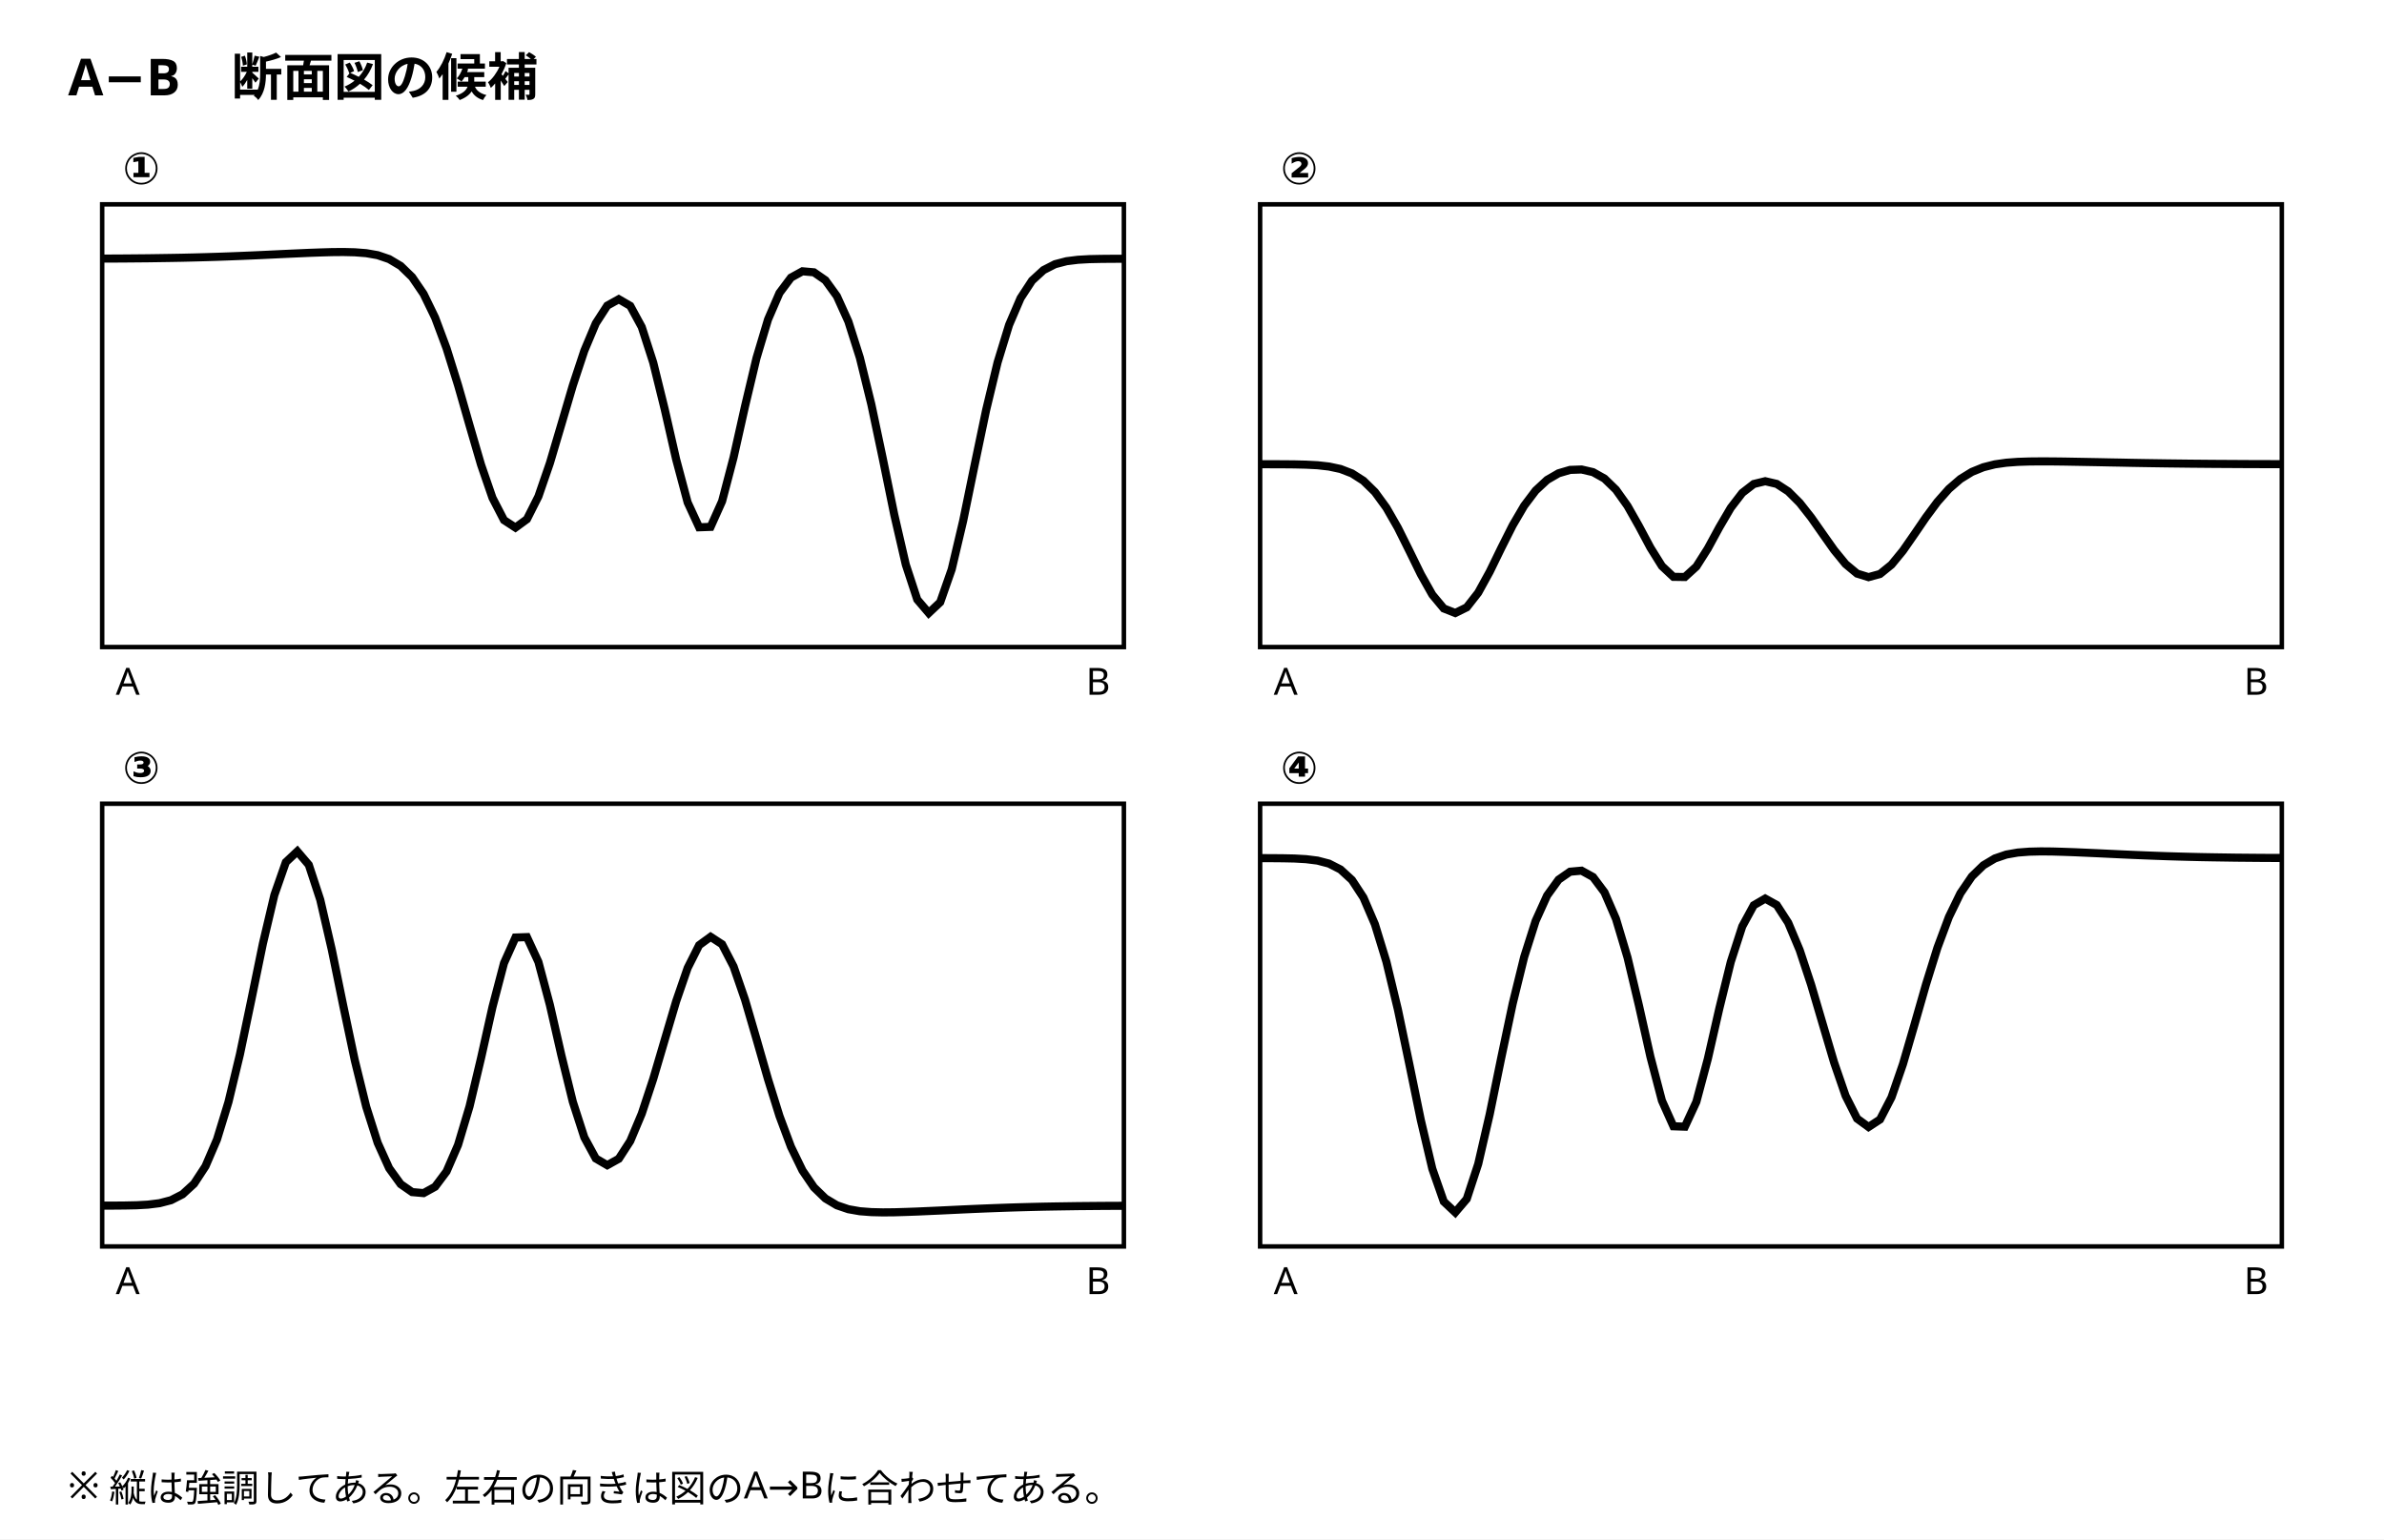
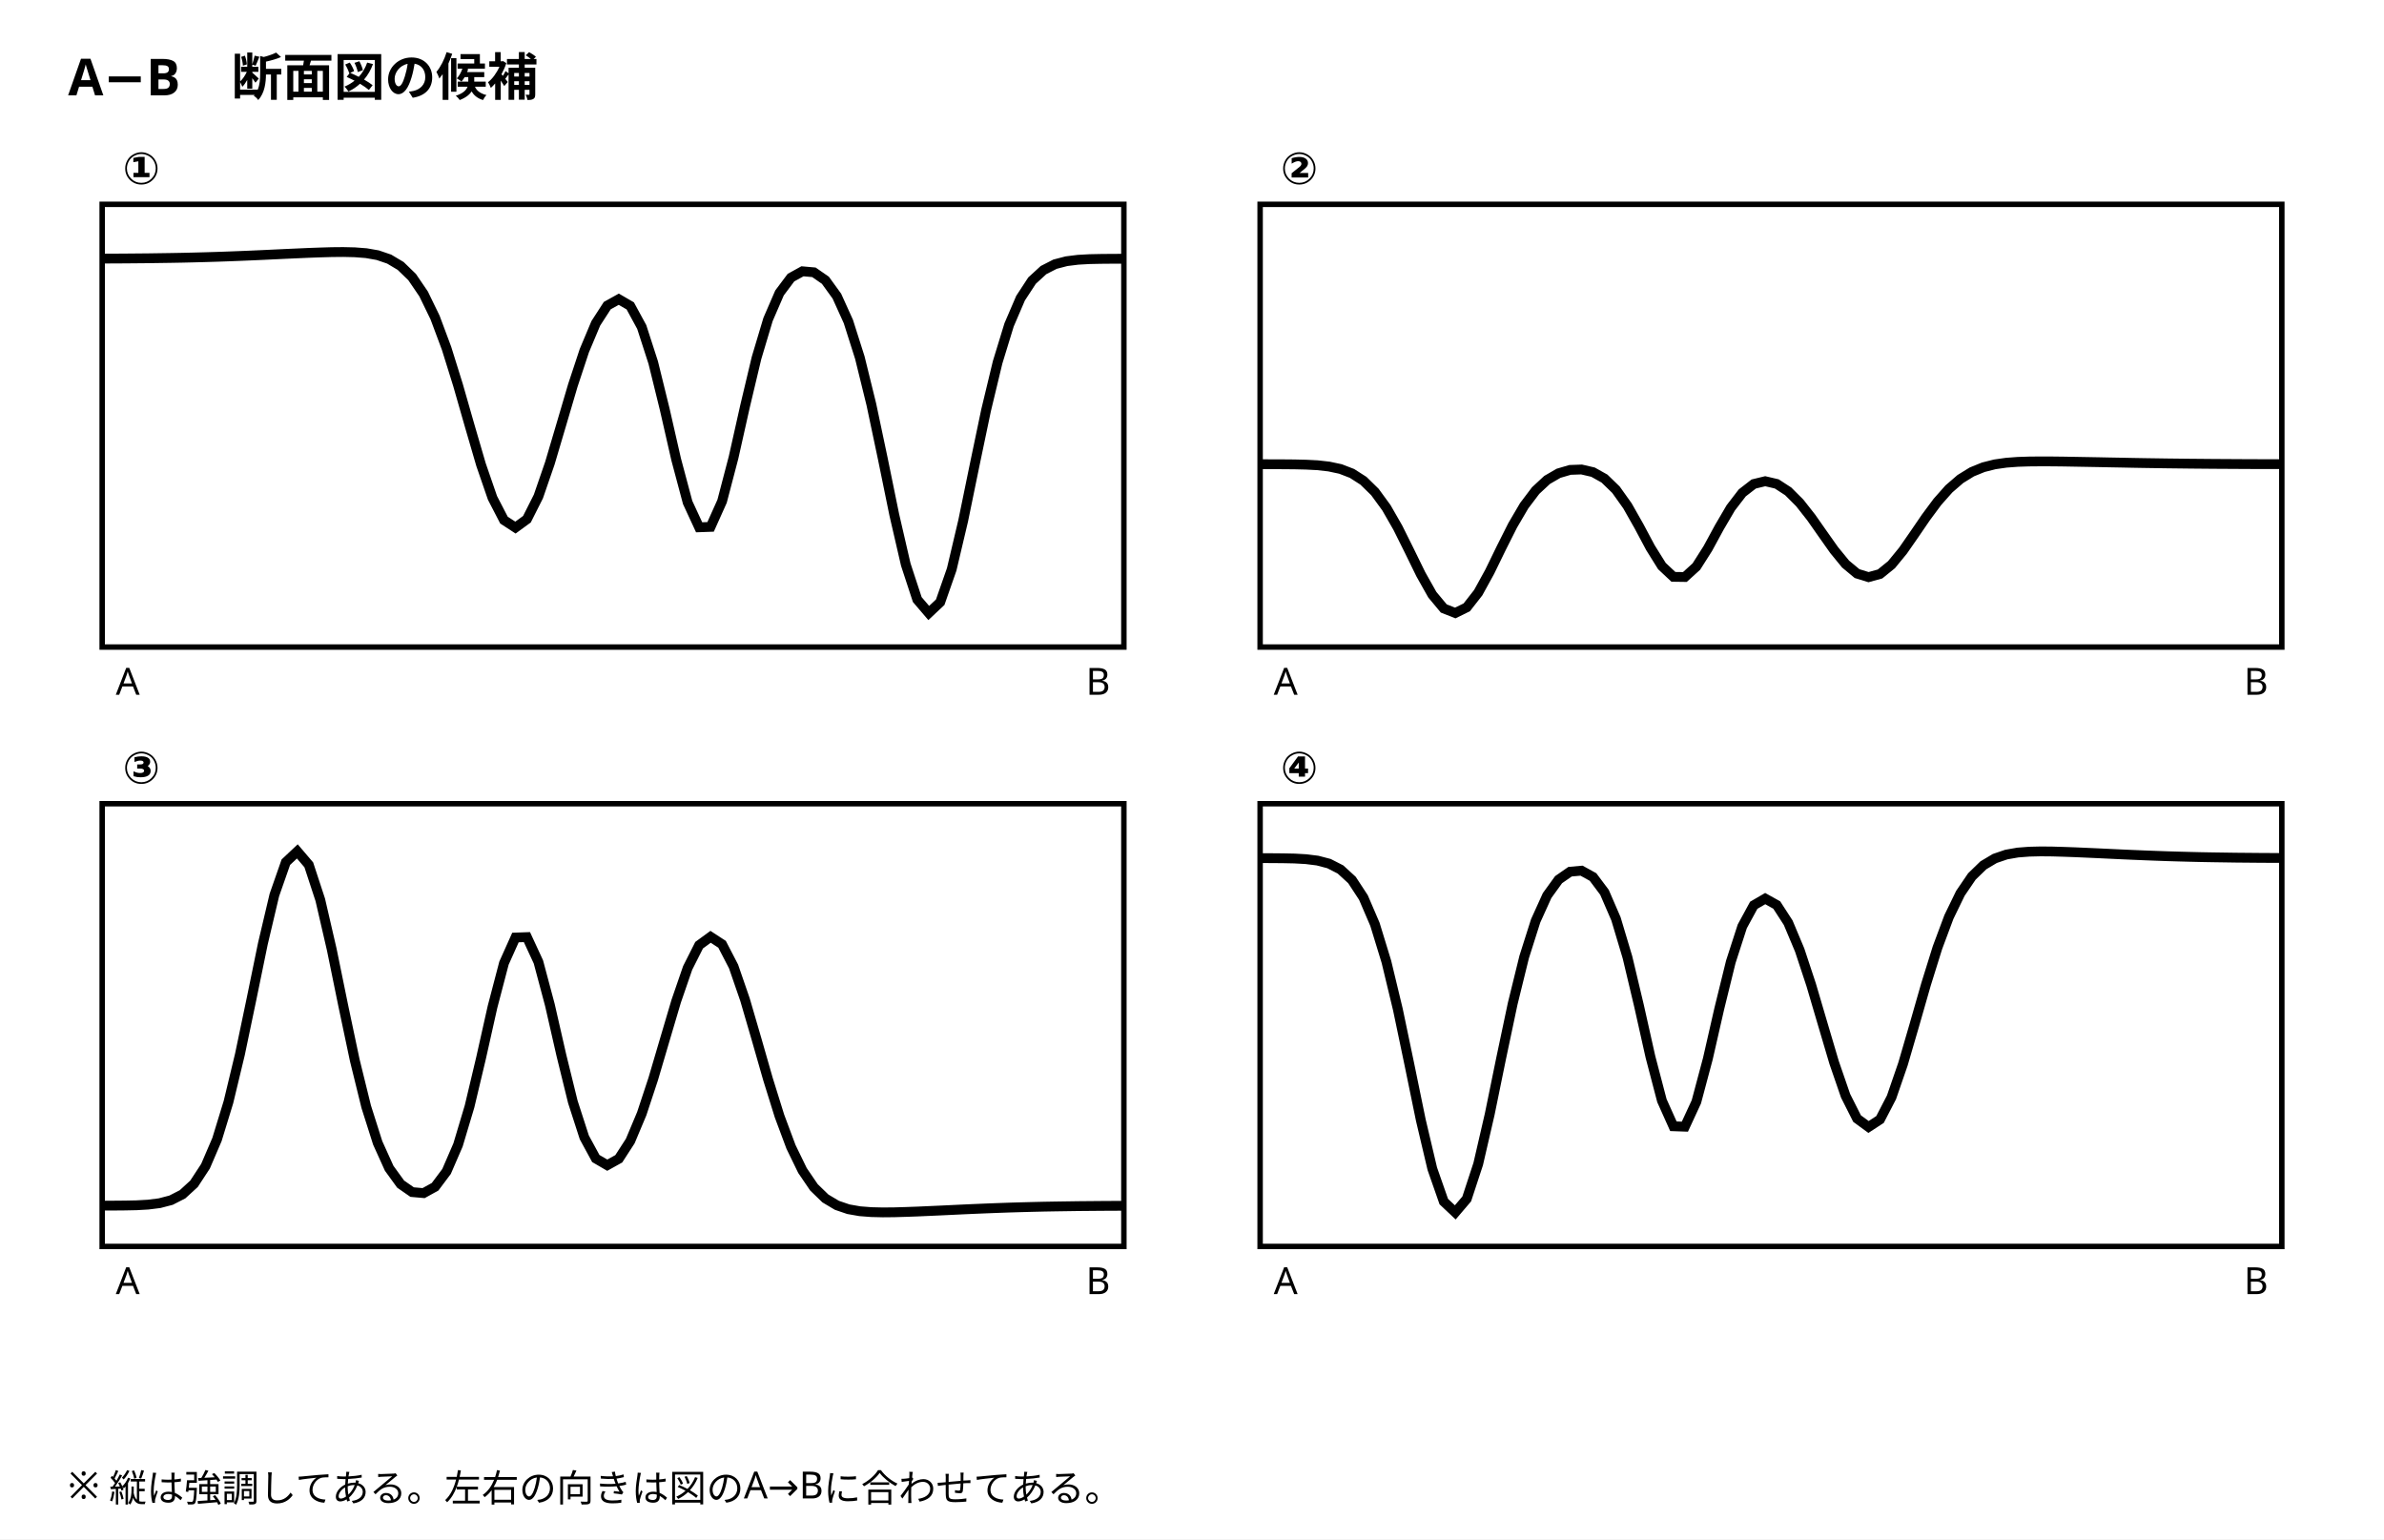
<svg xmlns="http://www.w3.org/2000/svg" viewBox="0 0 700 452" width="700" height="452" role="img" aria-label="断面図の候補">
  <defs>
    <pattern id="pDiag" width="8" height="8" patternUnits="userSpaceOnUse">
      <rect width="8" height="8" fill="#fff" />
-       <path d="M0 8 L8 0" stroke="#000" stroke-width="1.85" />
+       <path d="M0 8 L8 0" stroke="#000" stroke-width="2.24" />
    </pattern>
    <pattern id="pDiag2" width="8" height="8" patternUnits="userSpaceOnUse">
      <rect width="8" height="8" fill="#fff" />
-       <path d="M0 0 L8 8" stroke="#000" stroke-width="1.85" />
+       <path d="M0 0 L8 8" stroke="#000" stroke-width="2.24" />
    </pattern>
    <pattern id="pDot" width="8" height="8" patternUnits="userSpaceOnUse">
      <rect width="8" height="8" fill="#fff" />
      <circle cx="2" cy="2" r="1.3" fill="#000" />
      <circle cx="6" cy="6" r="1.3" fill="#000" />
    </pattern>
    <pattern id="pDotFine" width="5" height="5" patternUnits="userSpaceOnUse">
      <rect width="5" height="5" fill="#fff" />
      <circle cx="1.4" cy="1.4" r="0.9" fill="#000" />
    </pattern>
    <pattern id="pGrid" width="8" height="8" patternUnits="userSpaceOnUse">
      <rect width="8" height="8" fill="#fff" />
-       <path d="M0 4 H8 M4 0 V8" stroke="#000" stroke-width="1.19" />
+       <path d="M0 4 H8 M4 0 V8" stroke="#000" stroke-width="1.44" />
    </pattern>
    <pattern id="pWave" width="10" height="8" patternUnits="userSpaceOnUse">
      <rect width="10" height="8" fill="#fff" />
-       <path d="M0 5 q2.5 -3 5 0 t5 0" stroke="#000" stroke-width="1.19" fill="none" />
+       <path d="M0 5 q2.5 -3 5 0 t5 0" stroke="#000" stroke-width="1.44" fill="none" />
    </pattern>
  </defs>
  <rect width="700" height="452" fill="#fff" />
  <text x="20" y="28" font-size="15" text-anchor="start" font-weight="bold" font-family="'Hiragino Sans','Hiragino Kaku Gothic ProN','Yu Gothic','Meiryo',sans-serif" fill="#000">A−B　断面図の候補</text>
-   <rect x="30" y="60" width="300" height="130" fill="none" stroke="#000" stroke-width="1.32" />
+   <rect x="30" y="60" width="300" height="130" fill="none" stroke="#000" stroke-width="1.6" />
  <text x="36" y="54" font-size="13" text-anchor="start" font-weight="bold" font-family="'Hiragino Sans','Hiragino Kaku Gothic ProN','Yu Gothic','Meiryo',sans-serif" fill="#000">①</text>
-   <polyline points="30,75.93 33.37,75.92 36.74,75.9 40.11,75.87 43.48,75.84 46.85,75.79 50.22,75.74 53.6,75.68 56.97,75.6 60.34,75.51 63.71,75.41 67.08,75.29 70.45,75.16 73.82,75.02 77.19,74.87 80.56,74.71 83.93,74.55 87.3,74.4 90.67,74.25 94.04,74.13 97.42,74.03 100.79,74 104.16,74.08 107.53,74.34 110.9,74.93 114.27,76.08 117.64,78.09 121.01,81.36 124.38,86.31 127.75,93.25 131.12,102.28 134.49,113.09 137.87,124.89 141.24,136.44 144.61,146.21 147.98,152.72 151.35,154.92 154.72,152.46 158.09,145.77 161.46,135.99 164.83,124.61 168.2,113.17 171.57,102.98 174.94,94.95 178.31,89.74 181.69,87.86 185.06,89.82 188.43,96.02 191.8,106.45 195.17,120.15 198.54,134.91 201.91,147.54 205.28,154.83 208.65,154.71 212.02,147.19 215.39,134.33 218.76,119.29 222.13,105.12 225.51,93.81 228.88,86.02 232.25,81.52 235.62,79.66 238.99,79.96 242.36,82.3 245.73,86.96 249.1,94.41 252.47,105.02 255.84,118.72 259.21,134.67 262.58,151.15 265.96,165.78 269.33,176.05 272.7,180 276.07,176.83 279.44,167.19 282.81,152.92 286.18,136.52 289.55,120.41 292.92,106.4 296.29,95.4 299.66,87.55 303.03,82.4 306.4,79.31 309.78,77.58 313.15,76.7 316.52,76.28 319.89,76.09 323.26,76.02 326.63,75.99 330,75.98" fill="none" stroke="#000" stroke-width="2.38" />
+   <polyline points="30,75.93 33.37,75.92 36.74,75.9 40.11,75.87 43.48,75.84 46.85,75.79 50.22,75.74 53.6,75.68 56.97,75.6 60.34,75.51 63.71,75.41 67.08,75.29 70.45,75.16 73.82,75.02 77.19,74.87 80.56,74.71 83.93,74.55 87.3,74.4 90.67,74.25 94.04,74.13 97.42,74.03 100.79,74 104.16,74.08 107.53,74.34 110.9,74.93 114.27,76.08 117.64,78.09 121.01,81.36 124.38,86.31 127.75,93.25 131.12,102.28 134.49,113.09 137.87,124.89 141.24,136.44 144.61,146.21 147.98,152.72 151.35,154.92 154.72,152.46 158.09,145.77 161.46,135.99 164.83,124.61 168.2,113.17 171.57,102.98 174.94,94.95 178.31,89.74 181.69,87.86 185.06,89.82 188.43,96.02 191.8,106.45 195.17,120.15 198.54,134.91 201.91,147.54 205.28,154.83 208.65,154.71 212.02,147.19 215.39,134.33 218.76,119.29 222.13,105.12 225.51,93.81 228.88,86.02 232.25,81.52 235.62,79.66 238.99,79.96 242.36,82.3 245.73,86.96 249.1,94.41 252.47,105.02 255.84,118.72 259.21,134.67 262.58,151.15 265.96,165.78 269.33,176.05 272.7,180 276.07,176.83 279.44,167.19 282.81,152.92 286.18,136.52 289.55,120.41 292.92,106.4 296.29,95.4 299.66,87.55 303.03,82.4 306.4,79.31 309.78,77.58 313.15,76.7 316.52,76.28 319.89,76.09 323.26,76.02 326.63,75.99 330,75.98" fill="none" stroke="#000" stroke-width="2.88" />
  <text x="34" y="204" font-size="11" text-anchor="start" font-weight="normal" font-family="'Hiragino Sans','Hiragino Kaku Gothic ProN','Yu Gothic','Meiryo',sans-serif" fill="#000">A</text>
  <text x="326" y="204" font-size="11" text-anchor="end" font-weight="normal" font-family="'Hiragino Sans','Hiragino Kaku Gothic ProN','Yu Gothic','Meiryo',sans-serif" fill="#000">B</text>
-   <rect x="370" y="60" width="300" height="130" fill="none" stroke="#000" stroke-width="1.32" />
+   <rect x="370" y="60" width="300" height="130" fill="none" stroke="#000" stroke-width="1.6" />
  <text x="376" y="54" font-size="13" text-anchor="start" font-weight="bold" font-family="'Hiragino Sans','Hiragino Kaku Gothic ProN','Yu Gothic','Meiryo',sans-serif" fill="#000">②</text>
-   <polyline points="370,136.31 373.37,136.32 376.74,136.33 380.11,136.36 383.48,136.44 386.85,136.61 390.22,136.99 393.6,137.71 396.97,139.01 400.34,141.17 403.71,144.47 407.08,149.09 410.45,154.97 413.82,161.74 417.19,168.63 420.56,174.62 423.93,178.67 427.3,180 430.67,178.34 434.04,174.03 437.42,167.88 440.79,160.96 444.16,154.26 447.53,148.51 450.9,144.05 454.27,140.92 457.64,138.97 461.01,137.98 464.38,137.86 467.75,138.64 471.12,140.53 474.49,143.8 477.87,148.55 481.24,154.5 484.61,160.82 487.98,166.22 491.35,169.38 494.72,169.43 498.09,166.37 501.46,161.06 504.83,154.86 508.2,149.11 511.57,144.73 514.94,142.12 518.31,141.3 521.69,142.09 525.06,144.28 528.43,147.65 531.8,151.93 535.17,156.74 538.54,161.51 541.91,165.63 545.28,168.43 548.65,169.47 552.02,168.54 555.39,165.81 558.76,161.7 562.13,156.85 565.51,151.9 568.88,147.36 572.25,143.56 575.62,140.65 578.99,138.57 582.36,137.2 585.73,136.35 589.1,135.87 592.47,135.62 595.84,135.51 599.21,135.48 602.58,135.49 605.96,135.53 609.33,135.59 612.7,135.65 616.07,135.71 619.44,135.78 622.81,135.84 626.18,135.91 629.55,135.97 632.92,136.02 636.29,136.07 639.66,136.11 643.03,136.15 646.4,136.18 649.78,136.21 653.15,136.23 656.52,136.25 659.89,136.27 663.26,136.28 666.63,136.29 670,136.29" fill="none" stroke="#000" stroke-width="2.38" />
+   <polyline points="370,136.31 373.37,136.32 376.74,136.33 380.11,136.36 383.48,136.44 386.85,136.61 390.22,136.99 393.6,137.71 396.97,139.01 400.34,141.17 403.71,144.47 407.08,149.09 410.45,154.97 413.82,161.74 417.19,168.63 420.56,174.62 423.93,178.67 427.3,180 430.67,178.34 434.04,174.03 437.42,167.88 440.79,160.96 444.16,154.26 447.53,148.51 450.9,144.05 454.27,140.92 457.64,138.97 461.01,137.98 464.38,137.86 467.75,138.64 471.12,140.53 474.49,143.8 477.87,148.55 481.24,154.5 484.61,160.82 487.98,166.22 491.35,169.38 494.72,169.43 498.09,166.37 501.46,161.06 504.83,154.86 508.2,149.11 511.57,144.73 514.94,142.12 518.31,141.3 521.69,142.09 525.06,144.28 528.43,147.65 531.8,151.93 535.17,156.74 538.54,161.51 541.91,165.63 545.28,168.43 548.65,169.47 552.02,168.54 555.39,165.81 558.76,161.7 562.13,156.85 565.51,151.9 568.88,147.36 572.25,143.56 575.62,140.65 578.99,138.57 582.36,137.2 585.73,136.35 589.1,135.87 592.47,135.62 595.84,135.51 599.21,135.48 602.58,135.49 605.96,135.53 609.33,135.59 612.7,135.65 616.07,135.71 619.44,135.78 622.81,135.84 626.18,135.91 629.55,135.97 632.92,136.02 636.29,136.07 639.66,136.11 643.03,136.15 646.4,136.18 649.78,136.21 653.15,136.23 656.52,136.25 659.89,136.27 663.26,136.28 666.63,136.29 670,136.29" fill="none" stroke="#000" stroke-width="2.88" />
  <text x="374" y="204" font-size="11" text-anchor="start" font-weight="normal" font-family="'Hiragino Sans','Hiragino Kaku Gothic ProN','Yu Gothic','Meiryo',sans-serif" fill="#000">A</text>
  <text x="666" y="204" font-size="11" text-anchor="end" font-weight="normal" font-family="'Hiragino Sans','Hiragino Kaku Gothic ProN','Yu Gothic','Meiryo',sans-serif" fill="#000">B</text>
-   <rect x="30" y="236" width="300" height="130" fill="none" stroke="#000" stroke-width="1.32" />
+   <rect x="30" y="236" width="300" height="130" fill="none" stroke="#000" stroke-width="1.6" />
  <text x="36" y="230" font-size="13" text-anchor="start" font-weight="bold" font-family="'Hiragino Sans','Hiragino Kaku Gothic ProN','Yu Gothic','Meiryo',sans-serif" fill="#000">③</text>
-   <polyline points="30,354.02 33.37,354.01 36.74,353.98 40.11,353.91 43.48,353.72 46.85,353.3 50.22,352.42 53.6,350.69 56.97,347.6 60.34,342.45 63.71,334.6 67.08,323.6 70.45,309.59 73.82,293.48 77.19,277.08 80.56,262.81 83.93,253.17 87.3,250 90.67,253.95 94.04,264.22 97.42,278.85 100.79,295.33 104.16,311.28 107.53,324.98 110.9,335.59 114.27,343.04 117.64,347.7 121.01,350.04 124.38,350.34 127.75,348.48 131.12,343.98 134.49,336.19 137.87,324.88 141.24,310.71 144.61,295.67 147.98,282.81 151.35,275.29 154.72,275.17 158.09,282.46 161.46,295.09 164.83,309.85 168.2,323.55 171.57,333.98 174.94,340.18 178.31,342.14 181.69,340.26 185.06,335.05 188.43,327.02 191.8,316.83 195.17,305.39 198.54,294.01 201.91,284.23 205.28,277.54 208.65,275.08 212.02,277.28 215.39,283.79 218.76,293.56 222.13,305.11 225.51,316.91 228.88,327.72 232.25,336.75 235.62,343.69 238.99,348.64 242.36,351.91 245.73,353.92 249.1,355.07 252.47,355.66 255.84,355.92 259.21,356 262.58,355.97 265.96,355.87 269.33,355.75 272.7,355.6 276.07,355.45 279.44,355.29 282.81,355.13 286.18,354.98 289.55,354.84 292.92,354.71 296.29,354.59 299.66,354.49 303.03,354.4 306.4,354.32 309.78,354.26 313.15,354.21 316.52,354.16 319.89,354.13 323.26,354.1 326.63,354.08 330,354.07" fill="none" stroke="#000" stroke-width="2.38" />
+   <polyline points="30,354.02 33.37,354.01 36.74,353.98 40.11,353.91 43.48,353.72 46.85,353.3 50.22,352.42 53.6,350.69 56.97,347.6 60.34,342.45 63.71,334.6 67.08,323.6 70.45,309.59 73.82,293.48 77.19,277.08 80.56,262.81 83.93,253.17 87.3,250 90.67,253.95 94.04,264.22 97.42,278.85 100.79,295.33 104.16,311.28 107.53,324.98 110.9,335.59 114.27,343.04 117.64,347.7 121.01,350.04 124.38,350.34 127.75,348.48 131.12,343.98 134.49,336.19 137.87,324.88 141.24,310.71 144.61,295.67 147.98,282.81 151.35,275.29 154.72,275.17 158.09,282.46 161.46,295.09 164.83,309.85 168.2,323.55 171.57,333.98 174.94,340.18 178.31,342.14 181.69,340.26 185.06,335.05 188.43,327.02 191.8,316.83 195.17,305.39 198.54,294.01 201.91,284.23 205.28,277.54 208.65,275.08 212.02,277.28 215.39,283.79 218.76,293.56 222.13,305.11 225.51,316.91 228.88,327.72 232.25,336.75 235.62,343.69 238.99,348.64 242.36,351.91 245.73,353.92 249.1,355.07 252.47,355.66 255.84,355.92 259.21,356 262.58,355.97 265.96,355.87 269.33,355.75 272.7,355.6 276.07,355.45 279.44,355.29 282.81,355.13 286.18,354.98 289.55,354.84 292.92,354.71 296.29,354.59 299.66,354.49 303.03,354.4 306.4,354.32 309.78,354.26 313.15,354.21 316.52,354.16 319.89,354.13 323.26,354.1 326.63,354.08 330,354.07" fill="none" stroke="#000" stroke-width="2.88" />
  <text x="34" y="380" font-size="11" text-anchor="start" font-weight="normal" font-family="'Hiragino Sans','Hiragino Kaku Gothic ProN','Yu Gothic','Meiryo',sans-serif" fill="#000">A</text>
  <text x="326" y="380" font-size="11" text-anchor="end" font-weight="normal" font-family="'Hiragino Sans','Hiragino Kaku Gothic ProN','Yu Gothic','Meiryo',sans-serif" fill="#000">B</text>
-   <rect x="370" y="236" width="300" height="130" fill="none" stroke="#000" stroke-width="1.32" />
+   <rect x="370" y="236" width="300" height="130" fill="none" stroke="#000" stroke-width="1.6" />
  <text x="376" y="230" font-size="13" text-anchor="start" font-weight="bold" font-family="'Hiragino Sans','Hiragino Kaku Gothic ProN','Yu Gothic','Meiryo',sans-serif" fill="#000">④</text>
-   <polyline points="370,251.98 373.37,251.99 376.74,252.02 380.11,252.09 383.48,252.28 386.85,252.7 390.22,253.58 393.6,255.31 396.97,258.4 400.34,263.55 403.71,271.4 407.08,282.4 410.45,296.41 413.82,312.52 417.19,328.92 420.56,343.19 423.93,352.83 427.3,356 430.67,352.05 434.04,341.78 437.42,327.15 440.79,310.67 444.16,294.72 447.53,281.02 450.9,270.41 454.27,262.96 457.64,258.3 461.01,255.96 464.38,255.66 467.75,257.52 471.12,262.02 474.49,269.81 477.87,281.12 481.24,295.29 484.61,310.33 487.98,323.19 491.35,330.71 494.72,330.83 498.09,323.54 501.46,310.91 504.83,296.15 508.2,282.45 511.57,272.02 514.94,265.82 518.31,263.86 521.69,265.74 525.06,270.95 528.43,278.98 531.8,289.17 535.17,300.61 538.54,311.99 541.91,321.77 545.28,328.46 548.65,330.92 552.02,328.72 555.39,322.21 558.76,312.44 562.13,300.89 565.51,289.09 568.88,278.28 572.25,269.25 575.62,262.31 578.99,257.36 582.36,254.09 585.73,252.08 589.1,250.93 592.47,250.34 595.84,250.08 599.21,250 602.58,250.03 605.96,250.13 609.33,250.25 612.7,250.4 616.07,250.55 619.44,250.71 622.81,250.87 626.18,251.02 629.55,251.16 632.92,251.29 636.29,251.41 639.66,251.51 643.03,251.6 646.4,251.68 649.78,251.74 653.15,251.79 656.52,251.84 659.89,251.87 663.26,251.9 666.63,251.92 670,251.93" fill="none" stroke="#000" stroke-width="2.38" />
+   <polyline points="370,251.98 373.37,251.99 376.74,252.02 380.11,252.09 383.48,252.28 386.85,252.7 390.22,253.58 393.6,255.31 396.97,258.4 400.34,263.55 403.71,271.4 407.08,282.4 410.45,296.41 413.82,312.52 417.19,328.92 420.56,343.19 423.93,352.83 427.3,356 430.67,352.05 434.04,341.78 437.42,327.15 440.79,310.67 444.16,294.72 447.53,281.02 450.9,270.41 454.27,262.96 457.64,258.3 461.01,255.96 464.38,255.66 467.75,257.52 471.12,262.02 474.49,269.81 477.87,281.12 481.24,295.29 484.61,310.33 487.98,323.19 491.35,330.71 494.72,330.83 498.09,323.54 501.46,310.91 504.83,296.15 508.2,282.45 511.57,272.02 514.94,265.82 518.31,263.86 521.69,265.74 525.06,270.95 528.43,278.98 531.8,289.17 535.17,300.61 538.54,311.99 541.91,321.77 545.28,328.46 548.65,330.92 552.02,328.72 555.39,322.21 558.76,312.44 562.13,300.89 565.51,289.09 568.88,278.28 572.25,269.25 575.62,262.31 578.99,257.36 582.36,254.09 585.73,252.08 589.1,250.93 592.47,250.34 595.84,250.08 599.21,250 602.58,250.03 605.96,250.13 609.33,250.25 612.7,250.4 616.07,250.55 619.44,250.71 622.81,250.87 626.18,251.02 629.55,251.16 632.92,251.29 636.29,251.41 639.66,251.51 643.03,251.6 646.4,251.68 649.78,251.74 653.15,251.79 656.52,251.84 659.89,251.87 663.26,251.9 666.63,251.92 670,251.93" fill="none" stroke="#000" stroke-width="2.88" />
  <text x="374" y="380" font-size="11" text-anchor="start" font-weight="normal" font-family="'Hiragino Sans','Hiragino Kaku Gothic ProN','Yu Gothic','Meiryo',sans-serif" fill="#000">A</text>
  <text x="666" y="380" font-size="11" text-anchor="end" font-weight="normal" font-family="'Hiragino Sans','Hiragino Kaku Gothic ProN','Yu Gothic','Meiryo',sans-serif" fill="#000">B</text>
  <text x="20" y="440" font-size="11" text-anchor="start" font-weight="normal" font-family="'Hiragino Sans','Hiragino Kaku Gothic ProN','Yu Gothic','Meiryo',sans-serif" fill="#000">※ 縦は強調してある。左右の向きは図のA→Bに合わせてある。</text>
</svg>
